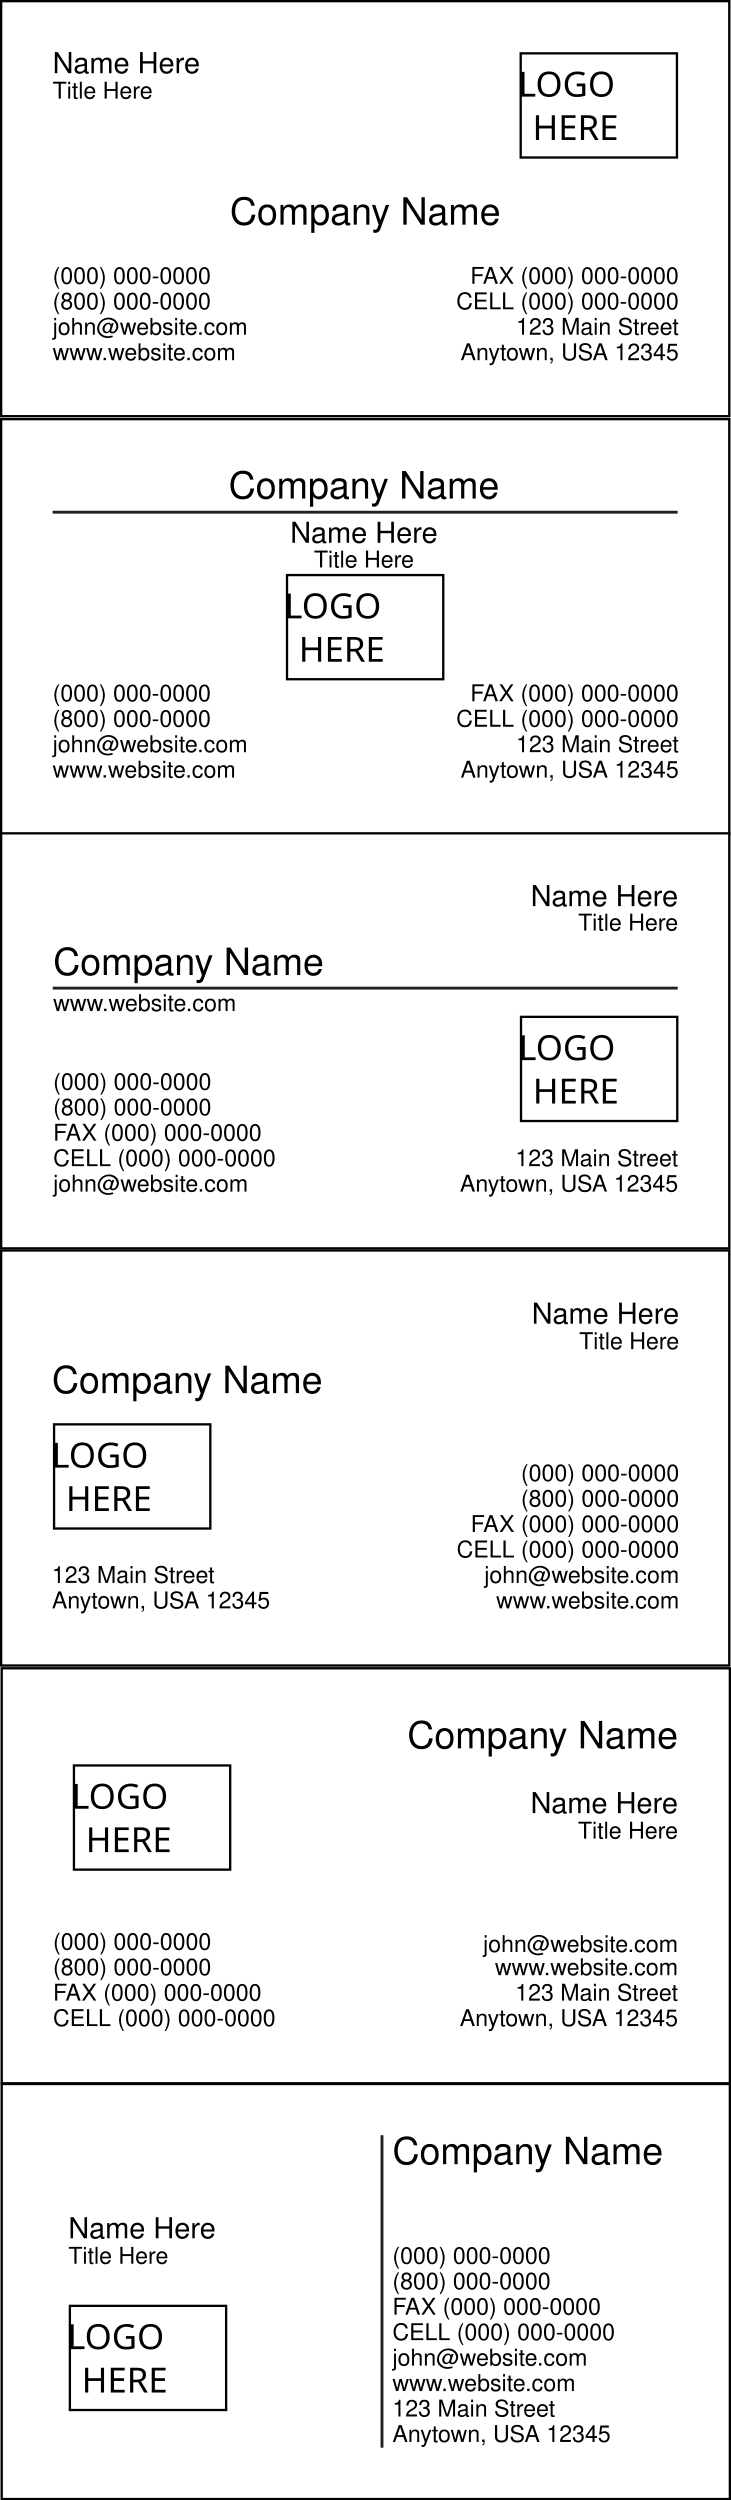
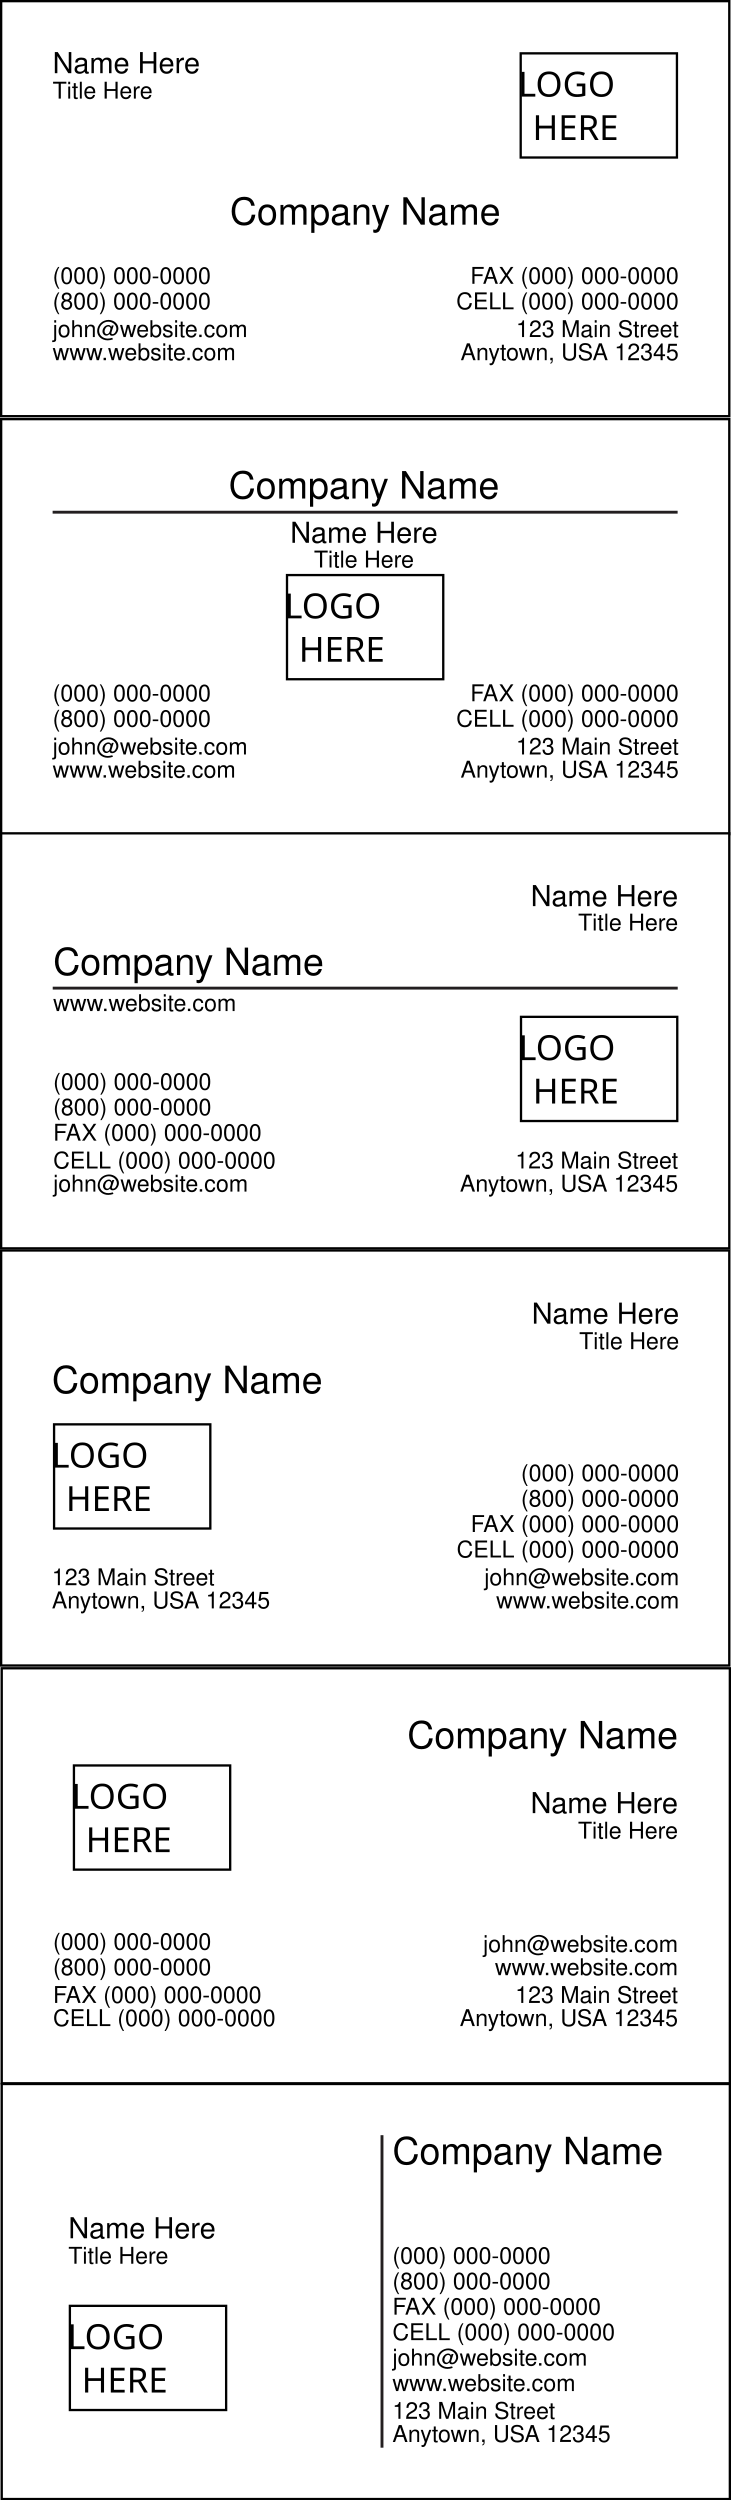
<svg xmlns="http://www.w3.org/2000/svg" xmlns:xlink="http://www.w3.org/1999/xlink" id="svg2" viewBox="0 0 315.55 1080" height="100%" width="100%" version="1.1">
  <defs id="defs79">
    <linearGradient id="linearGradient4652-2" y2="41.871" gradientUnits="userSpaceOnUse" y1="41.871" gradientTransform="translate(232.81 180.76)" x2="287.08" x1="219.58">
      <stop id="stop4650-5" offset="0" />
    </linearGradient>
    <linearGradient id="linearGradient3868" x1="219.58" xlink:href="#linearGradient4652-2" gradientUnits="userSpaceOnUse" y1="41.871" gradientTransform="translate(5.3617 3.6752)" x2="287.08" y2="41.871" />
    <linearGradient id="linearGradient4018" x1="219.58" xlink:href="#linearGradient4652-2" gradientUnits="userSpaceOnUse" y1="41.871" gradientTransform="translate(-189.39,976.76)" x2="287.08" y2="41.871" />
    <linearGradient id="linearGradient3453" y2="41.871" xlink:href="#linearGradient4652-2" gradientUnits="userSpaceOnUse" x2="287.08" gradientTransform="translate(-95.87 229.06)" y1="41.871" x1="219.58" />
    <linearGradient id="linearGradient3459" y2="41.871" xlink:href="#linearGradient4652-2" gradientUnits="userSpaceOnUse" x2="287.08" gradientTransform="translate(5.22,419.91)" y1="41.871" x1="219.58" />
    <linearGradient id="linearGradient3484" y2="41.871" xlink:href="#linearGradient4652-2" gradientUnits="userSpaceOnUse" x2="287.08" gradientTransform="translate(-196.22,595.95)" y1="41.871" x1="219.58" />
    <linearGradient id="linearGradient3507" y2="41.871" xlink:href="#linearGradient4652-2" gradientUnits="userSpaceOnUse" x2="287.08" gradientTransform="translate(-187.64,743.31)" y1="41.871" x1="219.58" />
  </defs>
+   <g id="template1">
+     <rect id="background1" height="179.29" width="314.55" stroke="#000" y=".5" x=".5" fill="#fff" />
+     <text id="companyName" font-size="16.25px" style="text-anchor:middle" y="97.058" x="157.776" font-family="Helvetica">Company Name</text>
+     <text id="name" y="31.611" x="22.732" font-size="12.5px" font-family="Helvetica">Name Here</text>
+     <text id="title" y="42.611" x="22.732" font-size="10px" font-family="Helvetica">Title Here</text>
+     <text id="line1" y="122.611" x="22.732" font-size="10px" font-family="Helvetica">(000) 000-0000</text>
+     <text id="line2" y="133.611" x="22.732" font-size="10px" font-family="Helvetica">(800) 000-0000</text>
+     <text id="email" y="145.611" x="22.732" font-size="10px" font-family="Helvetica">john@website.com</text>
+     <text id="website" y="155.611" x="22.732" font-size="10px" font-family="Helvetica">www.website.com</text>
+     <text id="line3" font-size="10px" style="text-anchor:end" y="122.611" x="293.232" font-family="Helvetica">FAX (000) 000-0000</text>
+     <text id="line4" font-size="10px" style="text-anchor:end" y="133.611" x="293.232" font-family="Helvetica">CELL (000) 000-0000</text>
+     <text id="address" font-size="10px" style="text-anchor:end" y="145.611" x="293.232" font-family="Helvetica">123 Main Street</text>
+     <text id="cityStateZip" font-size="10px" style="text-anchor:end" y="155.611" x="293.232" font-family="Helvetica">Anytown, USA 12345</text>
+     <rect id="logo" height="45" width="67.5" y="23.046" x="224.94" fill="none" />
+     <text id="text3478-1-1-08-6" font-size="15px" xml:space="preserve" style="word-spacing:0px;letter-spacing:0px;text-anchor:middle;text-align:center" line-height="125%" y="41.738" x="258.375" font-family="sans-serif" fill="#000000">
+       <tspan id="tspan3482-5-6-4-6" y="41.738" x="258.375">LOGO</tspan>
+       <tspan id="tspan3486-3-1-2-8" y="60.488" x="258.375">HERE</tspan>
+     </text>
+     <rect id="logo-3-1" height="45" width="67.5" stroke="url(#linearGradient3868)" y="23.046" x="224.94" fill="none" />
+   </g>
  <g id="template2" transform="translate(.27499)">
    <rect id="background2" height="179.29" width="314.55" stroke="#000" y="181.07" x=".225" fill="#fff" />
    <text id="companyName-4" style="text-anchor:middle" font-size="16.25px" y="215.354" x="156.957" font-family="Helvetica">Company Name</text>
    <text id="name-0" style="text-anchor:middle" font-size="12.5px" y="234.485" x="156.957" font-family="Helvetica">Name Here</text>
    <text id="title-1" font-size="10px" style="text-anchor:middle" y="245.151" x="156.957" font-family="Helvetica">Title Here</text>
    <text id="line1-4" y="302.938" x="22.457" font-size="10px" font-family="Helvetica">(000) 000-0000</text>
    <text id="line2-3" y="313.938" x="22.457" font-size="10px" font-family="Helvetica">(800) 000-0000</text>
-     <text id="email-00" y="324.938" x="22.457" font-size="10px" font-family="Helvetica">john@website.com</text>
+     <text id="email-00" y="325.938" x="22.457" font-size="10px" font-family="Helvetica">john@website.com</text>
    <text id="website-21" y="335.938" x="22.457" font-size="10px" font-family="Helvetica">www.website.com</text>
    <text id="line3-9" font-size="10px" style="text-anchor:end" y="302.938" x="292.957" font-family="Helvetica">FAX (000) 000-0000</text>
    <text id="line4-89" font-size="10px" style="text-anchor:end" y="313.938" x="292.957" font-family="Helvetica">CELL (000) 000-0000</text>
-     <text id="address-0" font-size="10px" style="text-anchor:end" y="324.938" x="292.957" font-family="Helvetica">123 Main Street</text>
+     <text id="address-0" font-size="10px" style="text-anchor:end" y="325.938" x="292.957" font-family="Helvetica">123 Main Street</text>
    <text id="cityStateZip-06" font-size="10px" style="text-anchor:end" y="335.938" x="292.957" font-family="Helvetica">Anytown, USA 12345</text>
    <path id="path" stroke="#231f20" stroke-width="1.245" fill="none" d="m22.457 221.27h270" />
    <rect id="logo-1" height="45" width="67.5" y="248.44" x="123.71" fill="none" />
    <text id="text3478-1-1-08-66" style="word-spacing:0px;letter-spacing:0px;text-anchor:middle;text-align:center" font-size="15px" line-height="125%" y="267.129" x="157.139" font-family="sans-serif" xml:space="preserve" fill="#000000">
      <tspan id="tspan3482-5-6-4-8" y="267.129" x="157.139">LOGO</tspan>
      <tspan id="tspan3486-3-1-2-4" y="285.879" x="157.139">HERE</tspan>
    </text>
    <rect id="logo-3-2" height="45" width="67.5" stroke="url(#linearGradient3453)" y="248.43" x="123.71" fill="none" />
  </g>
  <g id="template3" transform="translate(.27499)">
    <rect id="background3" height="179.29" width="314.55" stroke="#000" y="360" x=".225" fill="#fff" />
    <text id="companyName-09" y="421.193" x="22.685" font-size="16.25px" font-family="Helvetica">Company Name</text>
    <text id="name-7" font-size="12.5px" style="text-anchor:end" y="391.444" x="292.685" font-family="Helvetica">Name Here</text>
    <text id="title-4" font-size="10px" style="text-anchor:end" y="401.992" x="292.685" font-family="Helvetica">Title Here</text>
    <text id="website-6" y="436.778" x="22.685" font-size="10px" font-family="Helvetica">www.website.com</text>
    <text id="line1-55" y="470.778" x="22.685" font-size="10px" font-family="Helvetica">(000) 000-0000</text>
    <text id="line2-9" y="481.778" x="22.685" font-size="10px" font-family="Helvetica">(800) 000-0000</text>
    <text id="line3-2" y="492.778" x="22.685" font-size="10px" font-family="Helvetica">FAX (000) 000-0000</text>
-     <text id="line4-70" y="503.778" x="22.685" font-size="10px" font-family="Helvetica">CELL (000) 000-0000</text>
+     <text id="line4-70" y="504.778" x="22.685" font-size="10px" font-family="Helvetica">CELL (000) 000-0000</text>
    <text id="email-6" y="514.778" x="22.685" font-size="10px" font-family="Helvetica">john@website.com</text>
-     <text id="address-33" font-size="10px" style="text-anchor:end" y="503.778" x="292.685" font-family="Helvetica">123 Main Street</text>
+     <text id="address-33" font-size="10px" style="text-anchor:end" y="504.778" x="292.685" font-family="Helvetica">123 Main Street</text>
    <text id="cityStateZip-9" font-size="10px" style="text-anchor:end" y="514.778" x="292.685" font-family="Helvetica">Anytown, USA 12345</text>
    <path id="path-5" stroke="#231f20" stroke-width="1.245" fill="none" d="m22.5 426.87h270" />
    <rect id="logo-4" height="45" width="67.5" y="439.28" x="224.8" fill="none" />
    <text id="text3478-1-1-08-68" style="word-spacing:0px;letter-spacing:0px;text-anchor:middle;text-align:center" font-size="15px" line-height="125%" y="457.975" x="258.229" font-family="sans-serif" xml:space="preserve" fill="#000000">
      <tspan id="tspan3482-5-6-4-62" y="457.975" x="258.229">LOGO</tspan>
      <tspan id="tspan3486-3-1-2-1" y="476.725" x="258.229">HERE</tspan>
    </text>
    <rect id="logo-3-7" height="45" width="67.5" stroke="url(#linearGradient3459)" y="439.28" x="224.8" fill="none" />
  </g>
  <g id="template4">
    <rect id="background4" height="179.29" width="314.55" stroke="#000" y="540.21" x=".5" fill="#fff" />
    <text id="companyName-07" font-size="16.25px" y="601.821" x="22.408" font-family="Helvetica">Company Name</text>
    <text id="name-58" style="text-anchor:end" font-size="12.5px" y="571.821" x="293.408" font-family="Helvetica">Name Here</text>
    <text id="title-47" font-size="10px" style="text-anchor:end" y="582.821" x="293.408" font-family="Helvetica">Title Here</text>
    <text id="line1-0" font-size="10px" style="text-anchor:end" y="639.821" x="293.408" font-family="Helvetica">(000) 000-0000</text>
    <text id="line2-36" font-size="10px" style="text-anchor:end" y="650.821" x="293.408" font-family="Helvetica">(800) 000-0000</text>
    <text id="line3-6" font-size="10px" style="text-anchor:end" y="661.821" x="293.408" font-family="Helvetica">FAX (000) 000-0000</text>
    <text id="line4-1" font-size="10px" style="text-anchor:end" y="672.821" x="293.408" font-family="Helvetica">CELL (000) 000-0000</text>
-     <text id="email-2" font-size="10px" style="text-anchor:end" y="683.821" x="293.408" font-family="Helvetica">john@website.com</text>
+     <text id="email-2" font-size="10px" style="text-anchor:end" y="684.821" x="293.408" font-family="Helvetica">john@website.com</text>
    <text id="website-1" font-size="10px" style="text-anchor:end" y="694.821" x="293.408" font-family="Helvetica">www.website.com</text>
-     <text id="address-1" font-size="10px" y="683.821" x="22.408" font-family="Helvetica">123 Main Street</text>
+     <text id="address-1" font-size="10px" y="684.821" x="22.408" font-family="Helvetica">123 Main Street</text>
    <text id="cityStateZip-6" font-size="10px" y="694.821" x="22.408" font-family="Helvetica">Anytown, USA 12345</text>
    <rect id="logo-11" height="45" width="67.5" y="615.32" x="23.356" fill="none" />
    <text id="text3478-1-1-08-1" style="word-spacing:0px;letter-spacing:0px;text-anchor:middle;text-align:center" xml:space="preserve" font-size="15px" y="634.015" x="56.789" font-family="sans-serif" line-height="125%" fill="#000000">
      <tspan id="tspan3482-5-6-4-1" y="634.015" x="56.789">LOGO</tspan>
      <tspan id="tspan3486-3-1-2-19" y="652.765" x="56.789">HERE</tspan>
    </text>
    <rect id="logo-3-77" height="45" width="67.5" stroke="url(#linearGradient3484)" y="615.32" x="23.36" fill="none" />
  </g>
  <g id="template5">
    <rect id="background5" height="179.29" width="314.55" stroke="#000" y="720.7" x=".745" fill="#fff" />
    <text id="companyName-1" style="text-anchor:end" font-size="16.25px" y="755.276" x="292.897" font-family="Helvetica">Company Name</text>
    <text id="name-2" style="text-anchor:end" font-size="12.5px" y="783.276" x="292.897" font-family="Helvetica">Name Here</text>
    <text id="title-14" style="text-anchor:end" font-size="10px" y="794.276" x="292.897" font-family="Helvetica">Title Here</text>
    <text id="line1-6" y="842.276" x="22.897" font-size="10px" font-family="Helvetica">(000) 000-0000</text>
    <text id="line2-38" y="853.276" x="22.897" font-size="10px" font-family="Helvetica">(800) 000-0000</text>
-     <text id="line3-27" y="864.276" x="22.897" font-size="10px" font-family="Helvetica">FAX (000) 000-0000</text>
+     <text id="line3-27" y="865.276" x="22.897" font-size="10px" font-family="Helvetica">FAX (000) 000-0000</text>
    <text id="line4-9" y="875.276" x="22.897" font-size="10px" font-family="Helvetica">CELL (000) 000-0000</text>
    <text id="email-3" style="text-anchor:end" font-size="10px" y="843.276" x="292.897" font-family="Helvetica">john@website.com</text>
    <text id="website-8" style="text-anchor:end" font-size="10px" y="853.276" x="292.897" font-family="Helvetica">www.website.com</text>
-     <text id="address-7" style="text-anchor:end" font-size="10px" y="864.276" x="292.897" font-family="Helvetica">123 Main Street</text>
+     <text id="address-7" style="text-anchor:end" font-size="10px" y="865.276" x="292.897" font-family="Helvetica">123 Main Street</text>
    <text id="cityStateZip-2" style="text-anchor:end" font-size="10px" y="875.276" x="292.897" font-family="Helvetica">Anytown, USA 12345</text>
    <rect id="logo-8" height="45" width="67.5" y="762.68" x="31.931" fill="none" />
    <text id="text3478-1-1-08-15" style="word-spacing:0px;letter-spacing:0px;text-anchor:middle;text-align:center" font-size="15px" line-height="125%" y="781.375" x="65.369" font-family="sans-serif" xml:space="preserve" fill="#000000">
      <tspan id="tspan3482-5-6-4-63" y="781.375" x="65.369">LOGO</tspan>
      <tspan id="tspan3486-3-1-2-0" y="800.125" x="65.369">HERE</tspan>
    </text>
    <rect id="logo-3-9" height="45" width="67.5" stroke="url(#linearGradient3507)" y="762.68" x="31.94" fill="none" />
  </g>
  <g id="template6">
    <rect id="background6" height="179.29" width="314.55" stroke="#000" y="900.29" x=".745" fill="#fff" />
    <text id="companyName-0" y="934.935" x="169.522" font-size="16.25px" font-family="Helvetica">Company Name</text>
    <text id="name-70" y="966.935" x="29.522" font-size="12.5px" font-family="Helvetica">Name Here</text>
    <text id="title-0" y="977.935" x="29.522" font-size="10px" font-family="Helvetica">Title Here</text>
    <text id="line1-00" y="977.935" x="169.522" font-size="10px" font-family="Helvetica">(000) 000-0000</text>
    <text id="line2-35" y="988.935" x="169.522" font-size="10px" font-family="Helvetica">(800) 000-0000</text>
    <text id="line3-3" y="999.935" x="169.522" font-size="10px" font-family="Helvetica">FAX (000) 000-0000</text>
    <text id="line4-8" y="1010.935" x="169.522" font-size="10px" font-family="Helvetica">CELL (000) 000-0000</text>
    <text id="email-8" y="1021.935" x="169.522" font-size="10px" font-family="Helvetica">john@website.com</text>
    <text id="website-7" y="1032.935" x="169.522" font-size="10px" font-family="Helvetica">www.website.com</text>
-     <text id="address-4" y="1043.935" x="169.522" font-size="10px" font-family="Helvetica">123 Main Street</text>
+     <text id="address-4" y="1044.935" x="169.522" font-size="10px" font-family="Helvetica">123 Main Street</text>
    <text id="cityStateZip-1" y="1054.935" x="169.522" font-size="10px" font-family="Helvetica">Anytown, USA 12345</text>
    <rect id="logo-5" height="45" width="67.5" y="996.13" x="30.19" fill="none" />
    <path id="path-6" stroke="#231f20" stroke-width="1.251" fill="none" d="m165.02 1057.4v-135" />
    <text id="text3478-1-1-08-2" style="word-spacing:0px;letter-spacing:0px;text-anchor:middle;text-align:center" font-size="15px" line-height="125%" y="1014.824" x="63.619" font-family="sans-serif" xml:space="preserve" fill="#000000">
      <tspan id="tspan3482-5-6-4-9" y="1014.824" x="63.619">LOGO</tspan>
      <tspan id="tspan3486-3-1-2-5" y="1033.574" x="63.619">HERE</tspan>
    </text>
    <rect id="logo-3-4" height="45" width="67.5" stroke="url(#linearGradient4018)" y="996.13" x="30.19" fill="none" />
  </g>
-   <g id="template1">
-     <rect id="background1" height="179.29" width="314.55" stroke="#000" y=".5" x=".5" fill="#fff" />
-     <text id="companyName" font-size="16.25px" style="text-anchor:middle" y="97.058" x="157.776" font-family="Helvetica">Company Name</text>
-     <text id="name" y="31.611" x="22.732" font-size="12.5px" font-family="Helvetica">Name Here</text>
-     <text id="title" y="42.611" x="22.732" font-size="10px" font-family="Helvetica">Title Here</text>
-     <text id="line1" y="122.611" x="22.732" font-size="10px" font-family="Helvetica">(000) 000-0000</text>
-     <text id="line2" y="133.611" x="22.732" font-size="10px" font-family="Helvetica">(800) 000-0000</text>
-     <text id="email" y="144.611" x="22.732" font-size="10px" font-family="Helvetica">john@website.com</text>
-     <text id="website" y="155.611" x="22.732" font-size="10px" font-family="Helvetica">www.website.com</text>
-     <text id="line3" font-size="10px" style="text-anchor:end" y="122.611" x="293.232" font-family="Helvetica">FAX (000) 000-0000</text>
-     <text id="line4" font-size="10px" style="text-anchor:end" y="133.611" x="293.232" font-family="Helvetica">CELL (000) 000-0000</text>
-     <text id="address" font-size="10px" style="text-anchor:end" y="144.611" x="293.232" font-family="Helvetica">123 Main Street</text>
-     <text id="cityStateZip" font-size="10px" style="text-anchor:end" y="155.611" x="293.232" font-family="Helvetica">Anytown, USA 12345</text>
-     <rect id="logo" height="45" width="67.5" y="23.046" x="224.94" fill="none" />
-     <text id="text3478-1-1-08-6" font-size="15px" xml:space="preserve" style="word-spacing:0px;letter-spacing:0px;text-anchor:middle;text-align:center" line-height="125%" y="41.738" x="258.375" font-family="sans-serif" fill="#000000">
-       <tspan id="tspan3482-5-6-4-6" y="41.738" x="258.375">LOGO</tspan>
-       <tspan id="tspan3486-3-1-2-8" y="60.488" x="258.375">HERE</tspan>
-     </text>
-     <rect id="logo-3-1" height="45" width="67.5" stroke="url(#linearGradient3868)" y="23.046" x="224.94" fill="none" />
-   </g>
</svg>
